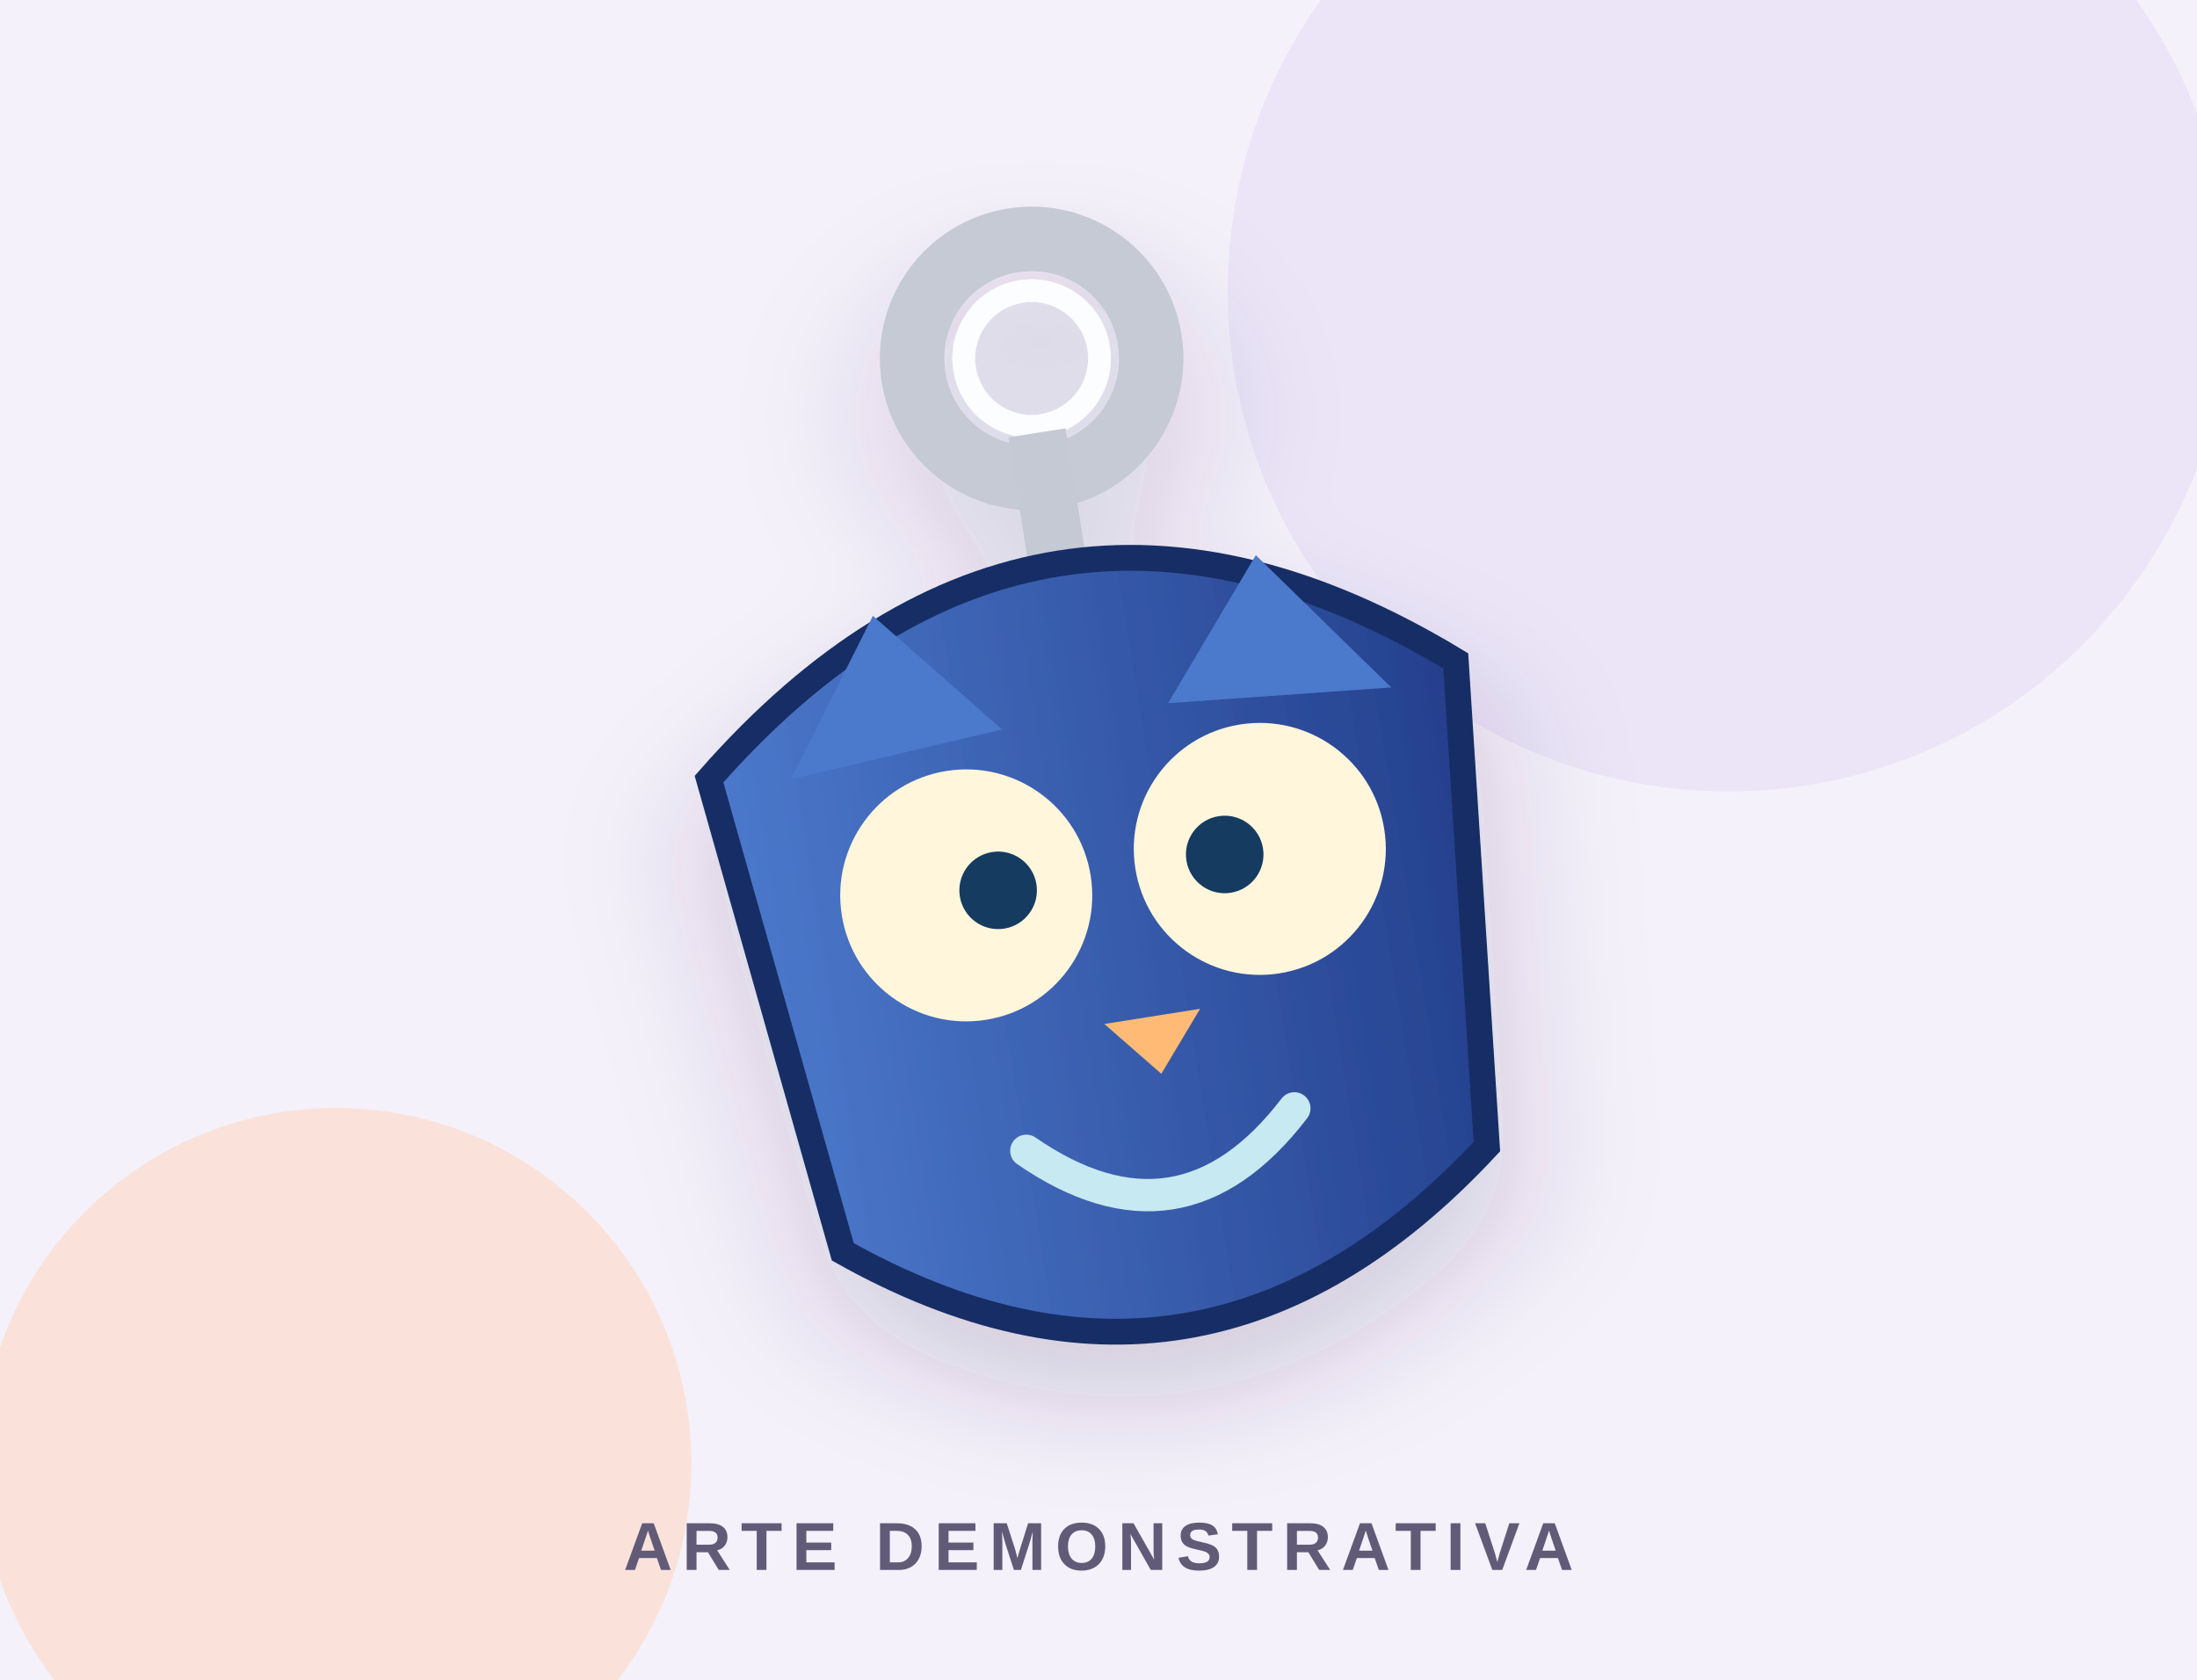
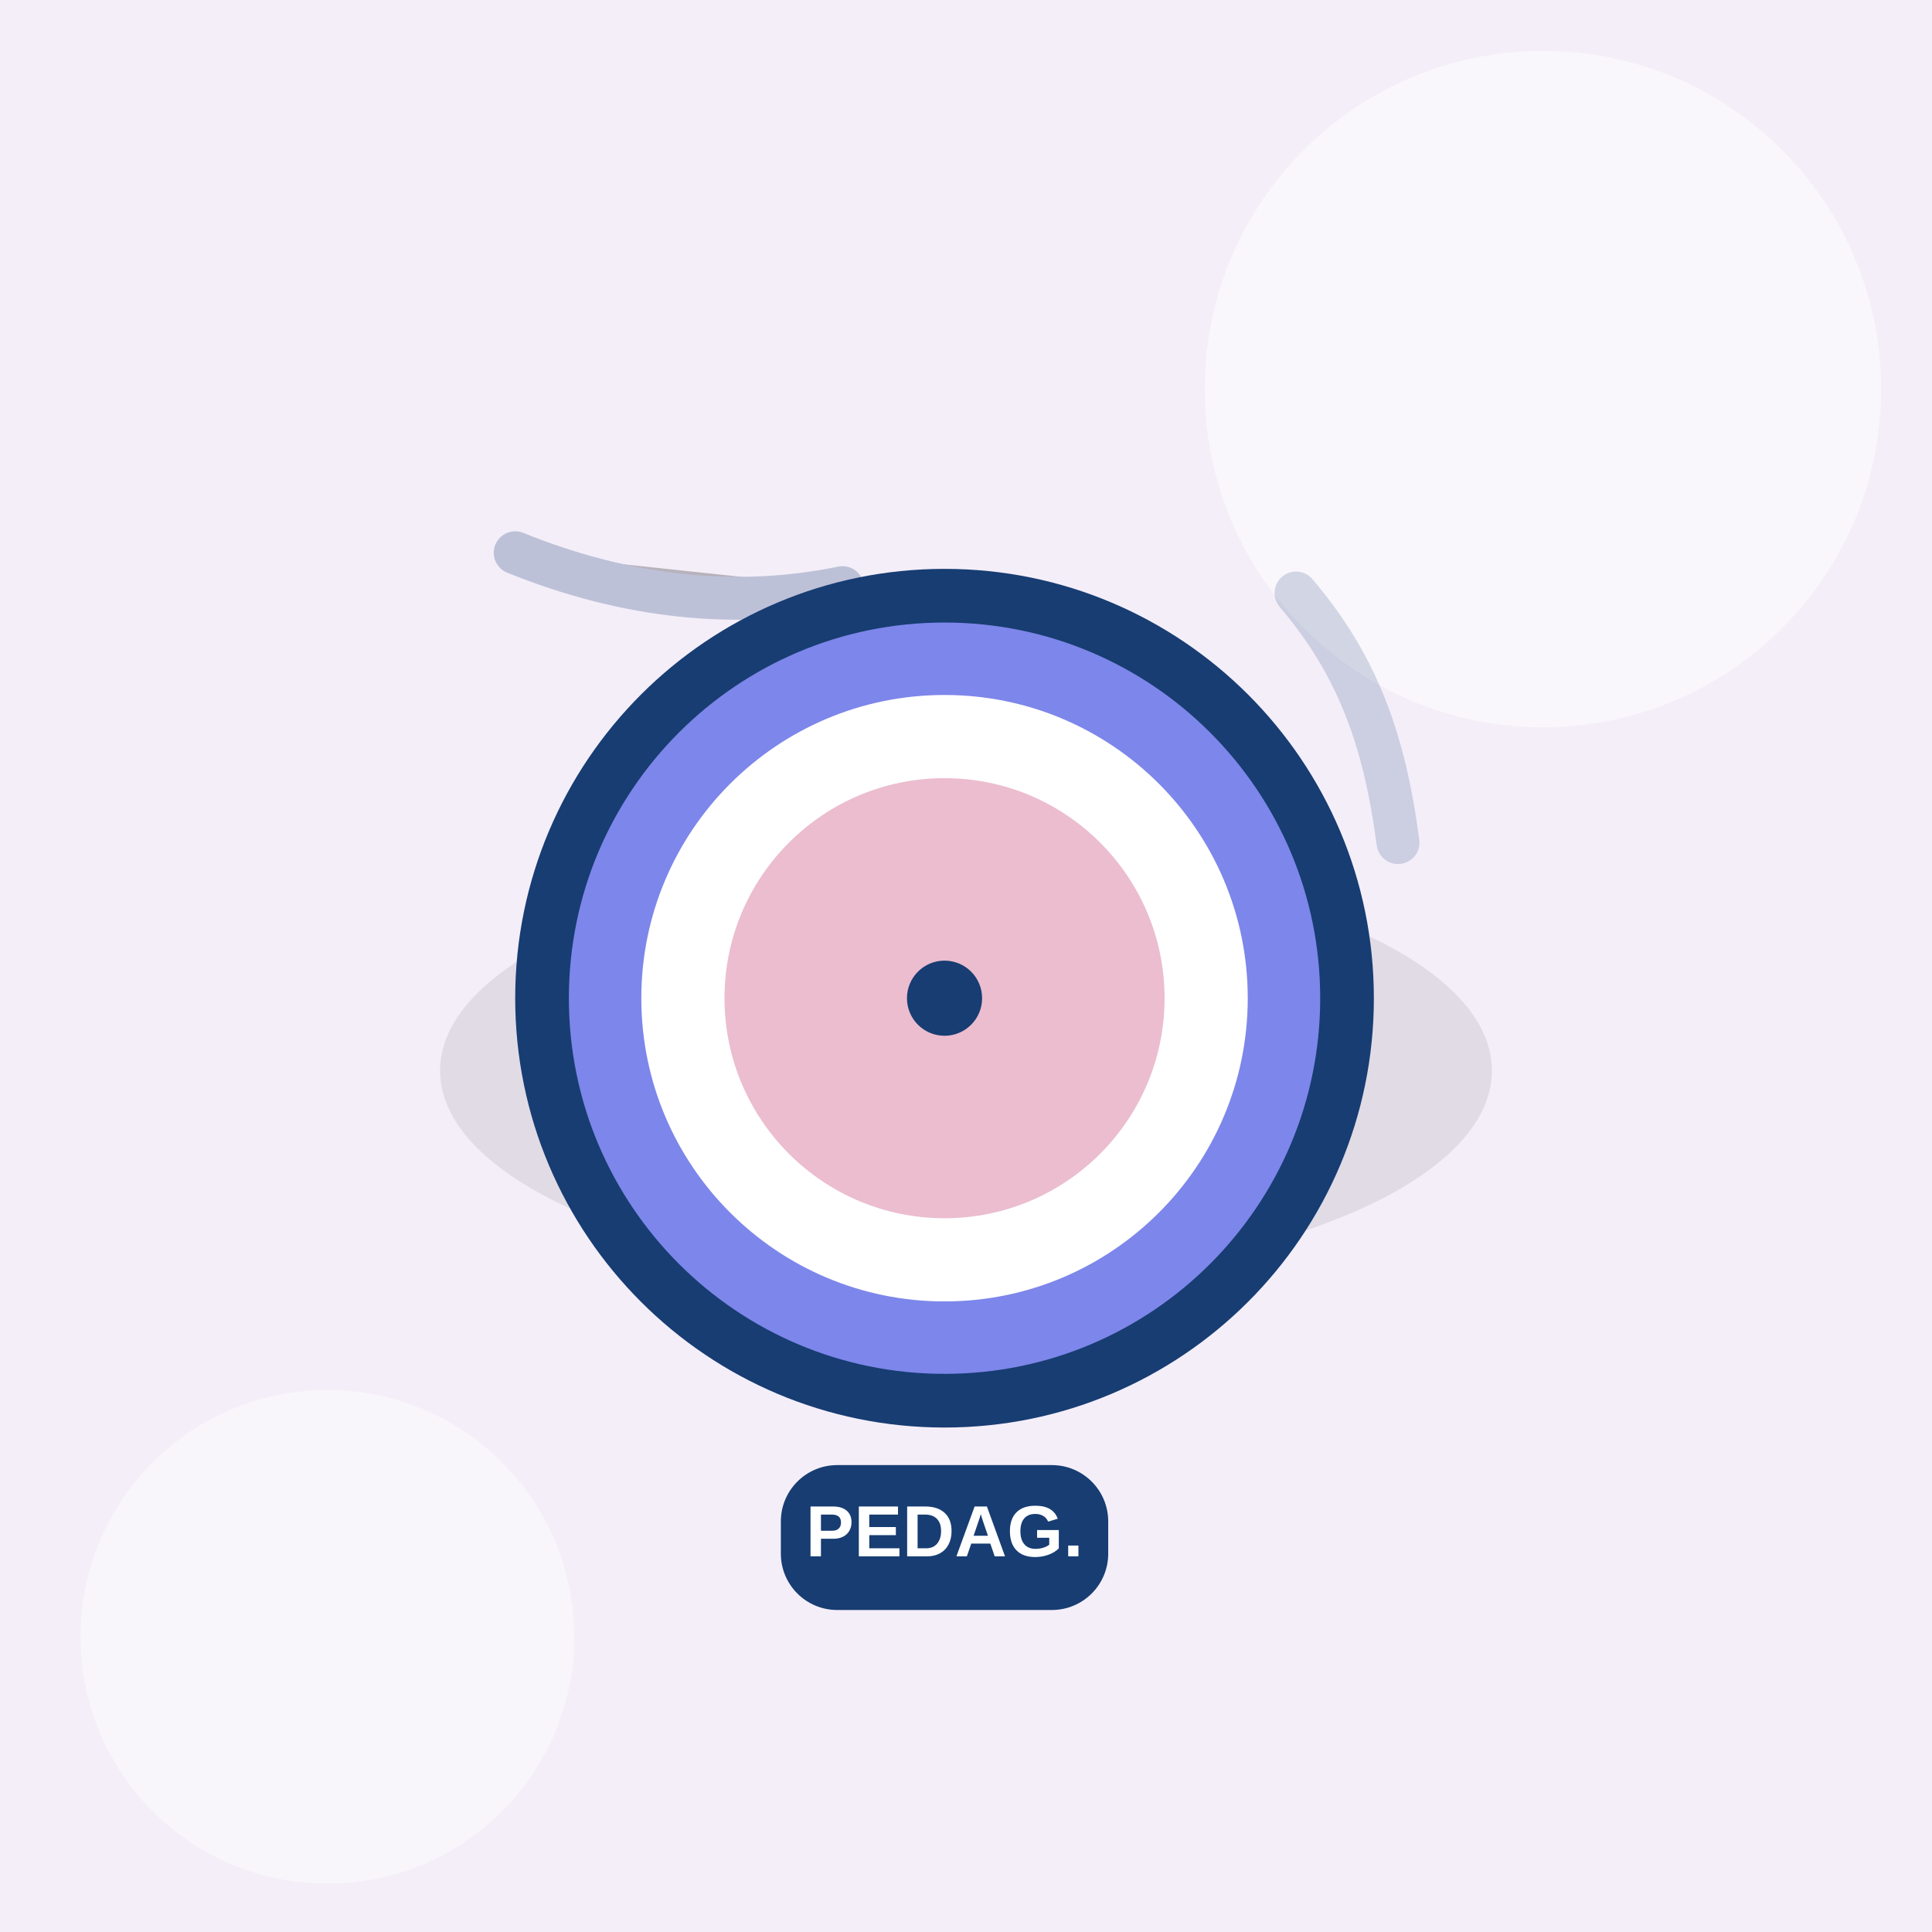
- <svg xmlns="http://www.w3.org/2000/svg" viewBox="0 0 680 520">
-   <defs>
-     <filter id="s" x="-25%" y="-25%" width="150%" height="170%">
-       <feDropShadow dx="0" dy="18" stdDeviation="20" flood-color="#33285A" flood-opacity=".19" />
-     </filter>
-     <linearGradient id="b" x1="0" x2="1">
-       <stop stop-color="#4C79CC" />
-       <stop offset="1" stop-color="#243F8C" />
-     </linearGradient>
-   </defs>
-   <rect width="680" height="520" fill="#F4F1FA" />
-   <circle cx="535" cy="90" r="155" fill="#EBE5F7" />
-   <circle cx="104" cy="453" r="110" fill="#FAE2DB" />
-   <g transform="translate(170 60) rotate(-9 180 200)" filter="url(#s)">
-     <circle cx="173" cy="48" r="37" fill="none" stroke="#C5CAD5" stroke-width="20" />
-     <circle cx="173" cy="48" r="21" fill="none" stroke="#FCFDFF" stroke-width="7" />
-     <path d="M171 71v41" stroke="#C4C9D4" stroke-width="18" />
-     <path d="M54 161 Q172 63 288 161 L274 311 Q172 391 72 312Z" fill="url(#b)" stroke="#182E65" stroke-width="8" />
-     <path d="M79 165 112 119 146 160M198 160l34-41 35 47" fill="#4C79CC" />
-     <circle cx="127" cy="209" r="39" fill="#FFF6DC" />
-     <circle cx="219" cy="209" r="39" fill="#FFF6DC" />
-     <circle cx="137" cy="209" r="12" fill="#153A60" />
-     <circle cx="208" cy="209" r="12" fill="#153A60" />
-     <path d="m163 255 15 18 15-18z" fill="#FFBB74" />
-     <path d="M133 290q42 40 84 0" fill="none" stroke="#C7E9F1" stroke-width="10" stroke-linecap="round" />
+ <svg xmlns="http://www.w3.org/2000/svg" viewBox="0 0 720 720">
+   <rect width="720" height="720" fill="#f4eef9" />
+   <circle cx="575" cy="145" r="126" fill="#ffffff" opacity=".55" />
+   <circle cx="122" cy="610" r="92" fill="#ffffff" opacity=".4" />
+   <g transform="translate(132 102)">
+     <ellipse cx="228" cy="297" rx="196" ry="78" fill="#000" opacity=".08" />
+     <g>
+       <circle cx="220" cy="270" r="150" fill="#7d86ea" stroke="#173d72" stroke-width="20" />
+       <circle cx="220" cy="270" r="113" fill="#fff" />
+       <circle cx="220" cy="270" r="82" fill="#e7b1c7" opacity=".85" />
+       <circle cx="220" cy="270" r="14" fill="#173d72" />
+     </g>
+     <path d="M60 104c42 17 83 21 122 13" stroke="#173d72" stroke-width="16" stroke-linecap="round" opacity=".25" />
+     <path d="M351 119c23 27 33 55 38 93" stroke="#173d72" stroke-width="16" stroke-linecap="round" opacity=".18" />
+     <rect x="159" y="444" width="122" height="54" rx="21" fill="#173d72" />
+     <text x="220" y="478" font-family="Arial, sans-serif" font-size="27" fill="#fff" text-anchor="middle" font-weight="700">PEDAG.</text>
  </g>
-   <text x="340" y="486" text-anchor="middle" fill="#615B78" font-family="Arial,sans-serif" font-size="21" font-weight="700" letter-spacing="3">ARTE DEMONSTRATIVA</text>
</svg>
